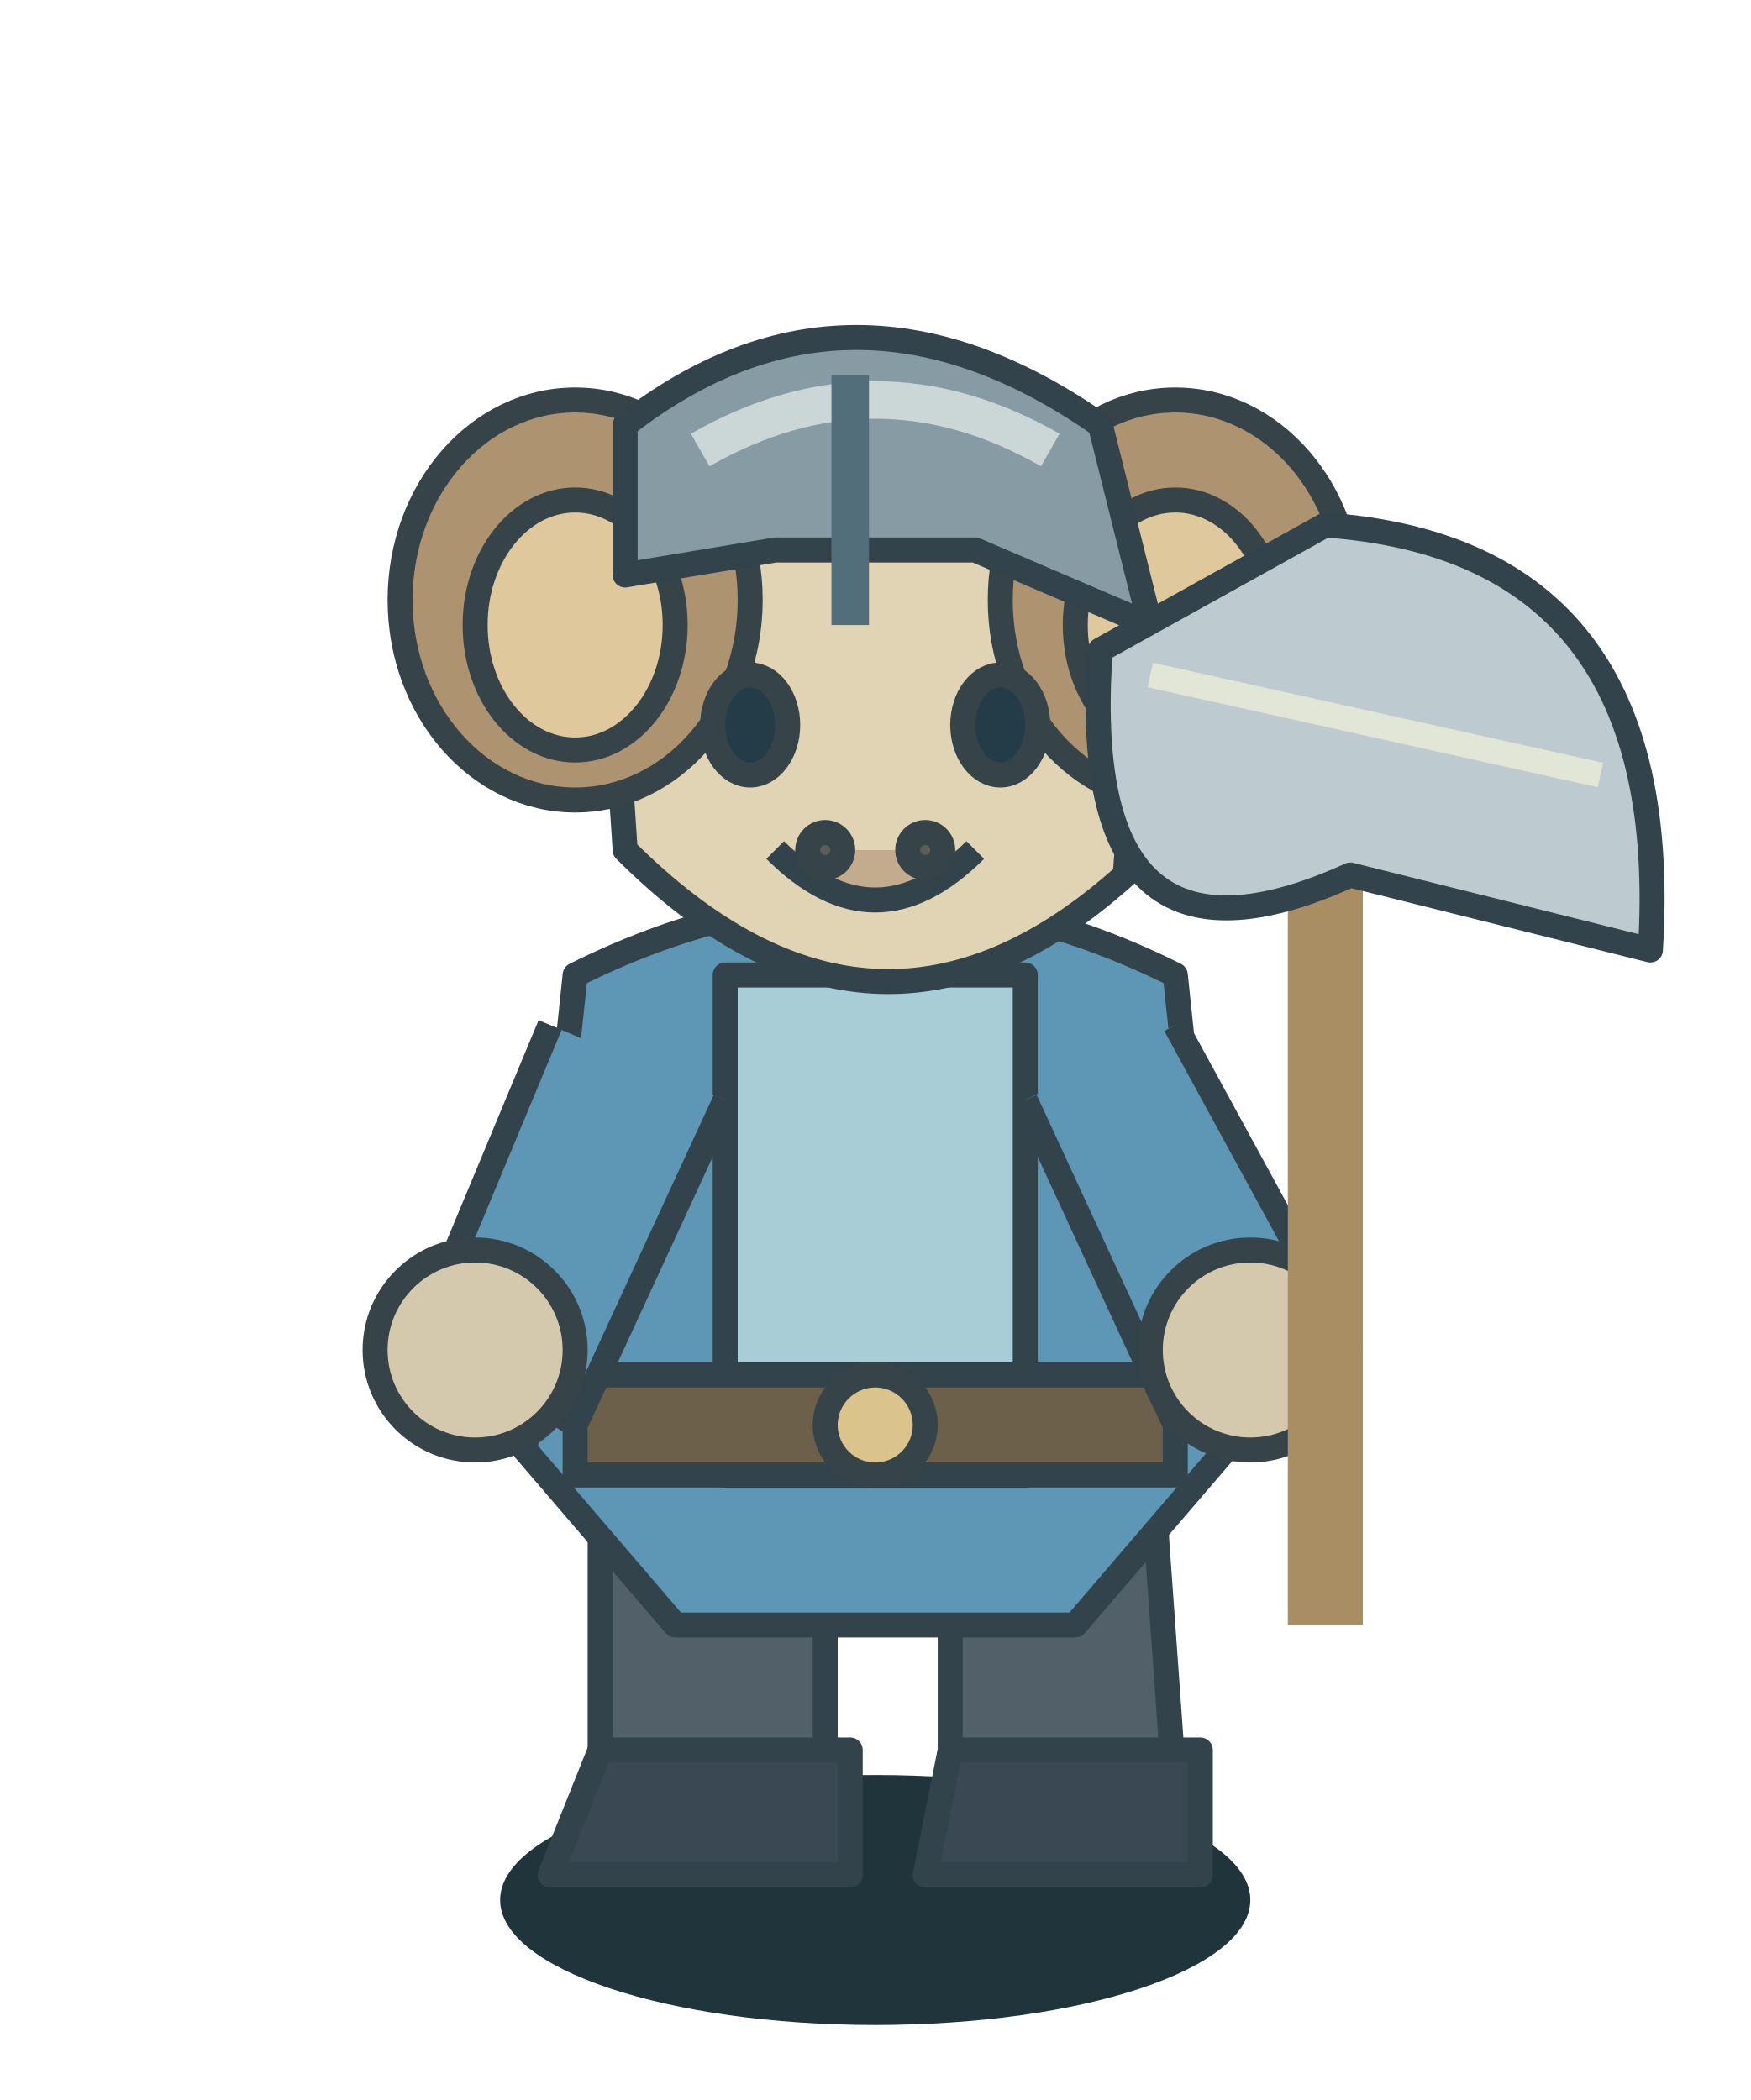
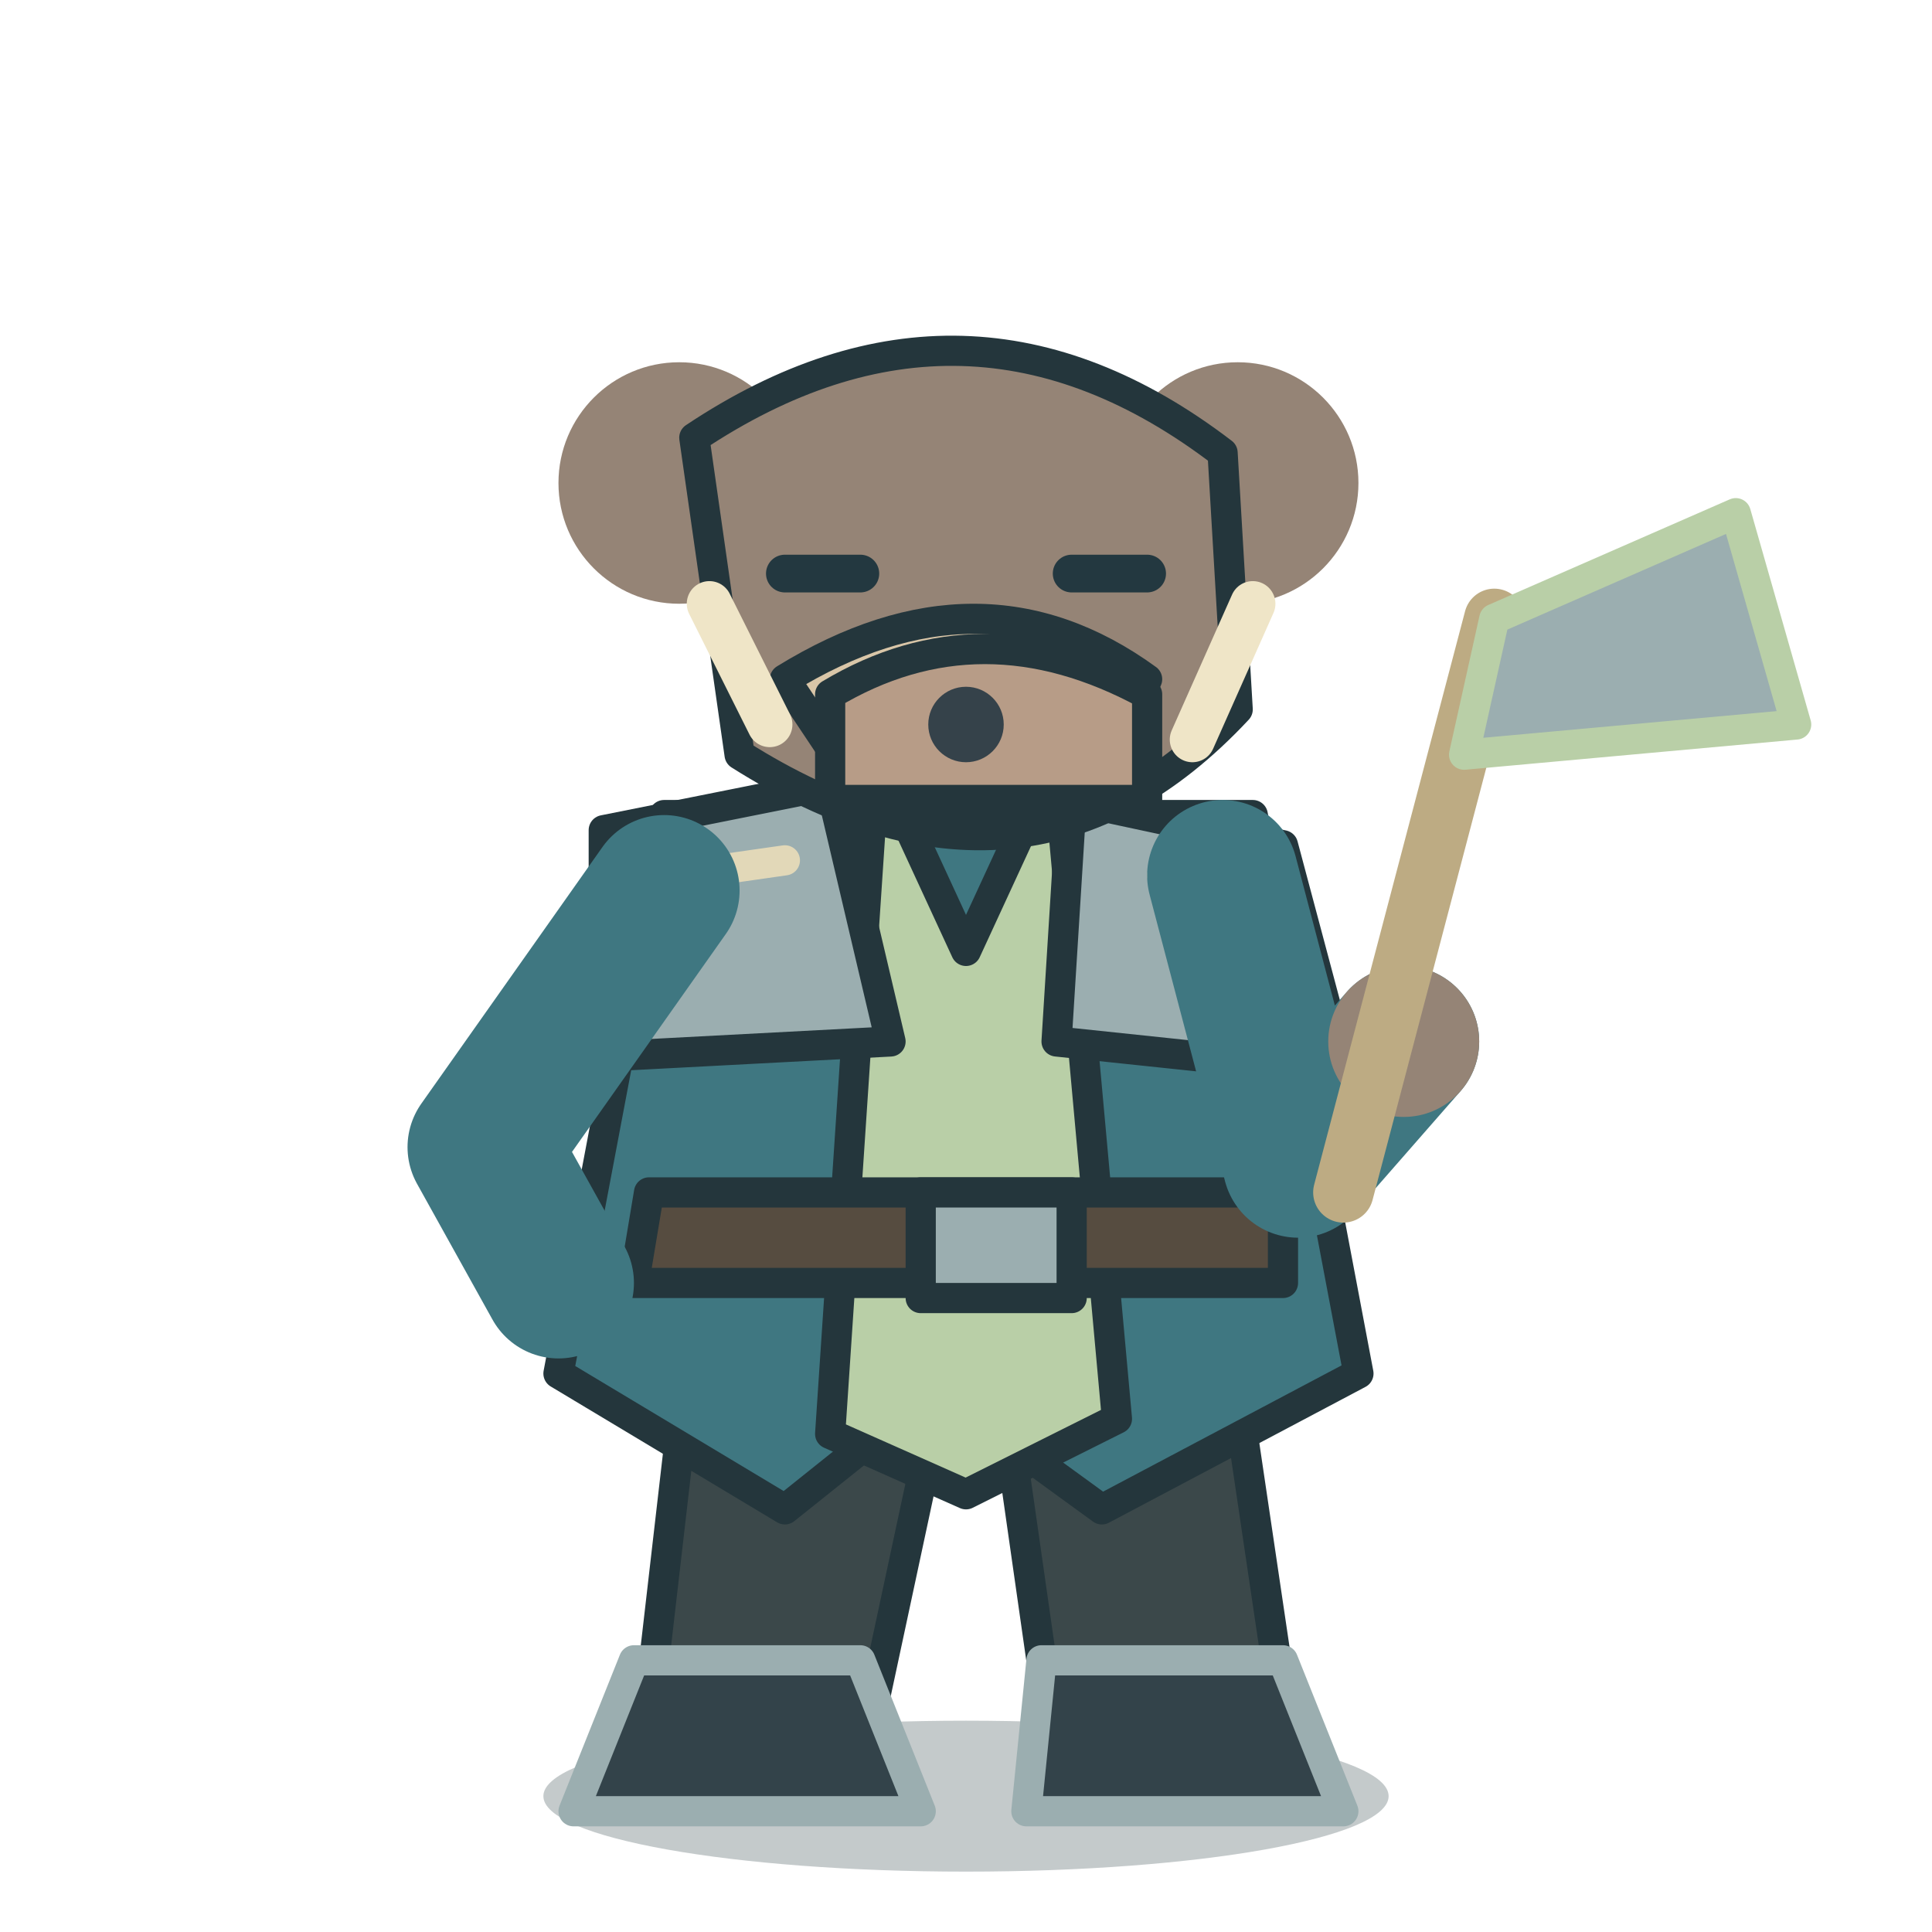
- <svg xmlns="http://www.w3.org/2000/svg" width="140" height="168" viewBox="0 0 70 84">
-   <ellipse cx="35" cy="76" rx="15" ry="5" fill="#20343b" stroke="none" />
-   <path d="M24 59L24 72H33L33 58Z" fill="#52606a" stroke="#33434b" stroke-width="1" stroke-linejoin="round" />
-   <path d="M38 59L38 72H47L46 58Z" fill="#52606a" stroke="#33434b" stroke-width="1" stroke-linejoin="round" />
-   <path d="M24 70H34V75H22Z" fill="#394853" stroke="#33434b" stroke-width="1" stroke-linejoin="round" />
-   <path d="M38 70H48V75H37Z" fill="#394853" stroke="#33434b" stroke-width="1" stroke-linejoin="round" />
-   <path d="M23 39Q35 33 47 39L49 58L43 65H27L21 58Z" fill="#5e96b5" stroke="#33434b" stroke-width="1" stroke-linejoin="round" />
-   <path d="M29 39H41V59H29Z" fill="#a8cdd7" stroke="#33434b" stroke-width="1" stroke-linejoin="round" />
-   <path d="M23 55H47V59H23Z" fill="#6d604a" stroke="#33434b" stroke-width="1" stroke-linejoin="round" />
-   <ellipse cx="35" cy="57" rx="2" ry="2" fill="#dac48b" stroke="#36444a" />
-   <path d="M22 41L17 53L23 57L29 44M47 41L53 52L47 57L41 44" fill="#5e96b5" stroke="#33434b" stroke-width="1" stroke-linejoin="round" />
-   <ellipse cx="19" cy="54" rx="4" ry="4" fill="#d4c9ad" stroke="#36444a" />
-   <ellipse cx="50" cy="54" rx="4" ry="4" fill="#d4c9ad" stroke="#36444a" />
-   <path d="M24 19Q34 10 46 21L45 35Q35 44 25 34Z" fill="#e1d4b4" stroke="#33434b" stroke-width="1" stroke-linejoin="round" />
-   <ellipse cx="23" cy="24" rx="7" ry="8" fill="#ae9371" stroke="#36444a" />
-   <ellipse cx="47" cy="24" rx="7" ry="8" fill="#ae9371" stroke="#36444a" />
-   <ellipse cx="23" cy="25" rx="4" ry="5" fill="#e0c89d" stroke="#36444a" />
-   <ellipse cx="47" cy="25" rx="4" ry="5" fill="#e0c89d" stroke="#36444a" />
-   <path d="M25 23V17Q34 10 44 17L46 25L39 22H31Z" fill="#879ba5" stroke="#33434b" stroke-width="1" stroke-linejoin="round" />
-   <path d="M28 18Q35 14 42 18" fill="none" stroke="#cbd7d7" stroke-width="1.5" stroke-linejoin="round" />
-   <path d="M34 15V25" fill="none" stroke="#526e7b" stroke-width="1.5" stroke-linejoin="round" />
-   <ellipse cx="30" cy="29" rx="1.5" ry="2" fill="#243c47" stroke="#36444a" />
-   <ellipse cx="40" cy="29" rx="1.5" ry="2" fill="#243c47" stroke="#36444a" />
-   <path d="M31 34Q35 38 39 34" fill="#c2ac8d" stroke="#33434b" stroke-width="1" stroke-linejoin="round" />
-   <ellipse cx="33" cy="34" rx="0.7" ry="0.7" fill="#5c5d55" stroke="#36444a" />
-   <ellipse cx="37" cy="34" rx="0.7" ry="0.7" fill="#5c5d55" stroke="#36444a" />
-   <path d="M53 65V25" fill="none" stroke="#a98d63" stroke-width="3" stroke-linejoin="round" />
-   <path d="M53 21Q67 22 66 38L54 35Q43 40 44 26Z" fill="#bdcbd0" stroke="#33434b" stroke-width="1" stroke-linejoin="round" />
-   <path d="M46 27L64 31" fill="none" stroke="#e2e6d7" stroke-width="1" stroke-linejoin="round" />
+ <svg xmlns="http://www.w3.org/2000/svg" width="128" height="128" viewBox="0 0 128 128">
+   <g transform="translate(0 0)">
+     <ellipse cx="64" cy="119" rx="28" ry="5" fill="#152b31" opacity=".25" />
+     <path d="M46 87L43 113L57 117L63 89M66 89L70 117L85 113L81 86" fill="#3b484a" stroke="#24363c" stroke-width="2" stroke-linejoin="round" stroke-linecap="round" />
+     <path d="M42 110h15l4 10H38Z M69 110h16l4 10H68Z" fill="#33434a" stroke="#9baeb0" stroke-width="2" stroke-linejoin="round" stroke-linecap="round" />
+     <path d="M44 54L83 54L90 91L73 100L62 92L52 100L37 91Z" fill="#3f7781" stroke="#24363c" stroke-width="2" stroke-linejoin="round" stroke-linecap="round" />
+     <path d="M58 50L64 63L70 50L74 94L64 99L55 95Z" fill="#b9cfa7" stroke="#24363c" stroke-width="2" stroke-linejoin="round" stroke-linecap="round" />
+     <path d="M43 79H85V85H42Z" fill="#564c40" stroke="#24363c" stroke-width="2" stroke-linejoin="round" stroke-linecap="round" />
+     <path d="M61 79H71V86H61Z" fill="#9baeb0" stroke="#24363c" stroke-width="2" stroke-linejoin="round" stroke-linecap="round" />
+     <path d="M40 55L55 52L59 69L40 70Z M71 53L85 56L89 71L70 69Z" fill="#9baeb0" stroke="#24363c" stroke-width="2" stroke-linejoin="round" stroke-linecap="round" />
+     <path d="M45 58L52 57M77 58L82 61" fill="none" stroke="#e2d8b8" stroke-width="2" stroke-linejoin="round" stroke-linecap="round" />
+     <circle cx="45" cy="32" r="8" fill="#958476" />
+     <circle cx="82" cy="32" r="8" fill="#958476" />
+     <path d="M46 29Q64 17 81 30L82 47Q68 62 49 50Z" fill="#958476" stroke="#24363c" stroke-width="2" stroke-linejoin="round" stroke-linecap="round" />
+     <path d="M52 45Q65 37 76 45L72 54H58Z" fill="#d9c6a8" stroke="#24363c" stroke-width="2" stroke-linejoin="round" stroke-linecap="round" />
+     <path d="M55 46Q65 40 76 46V53H55Z" fill="#b79c87" stroke="#24363c" stroke-width="2" stroke-linejoin="round" stroke-linecap="round" />
+     <path d="M51 48l-4-8m32 9 4-9" fill="none" stroke="#efe5c7" stroke-width="3" stroke-linejoin="round" stroke-linecap="round" />
+     <path d="M52 38h5M71 38h5" fill="none" stroke="#233840" stroke-width="2.5" stroke-linejoin="round" stroke-linecap="round" />
+     <circle cx="64" cy="48" r="2.5" fill="#35424a" />
+     <path d="M44 59L32 76L37 85M81 58L86 77L93 69" fill="none" stroke="#3f7781" stroke-width="10" stroke-linejoin="round" stroke-linecap="round" />
+     <circle cx="93" cy="69" r="5" fill="#958476" />
+     <path d="M89 79L99 41" fill="none" stroke="#bdab83" stroke-width="4" stroke-linejoin="round" stroke-linecap="round" />
+     <path d="M99 41l16-7 4 14-22 2Z" fill="#9baeb0" stroke="#b9cfa7" stroke-width="2" stroke-linejoin="round" stroke-linecap="round" />
+   </g>
</svg>
